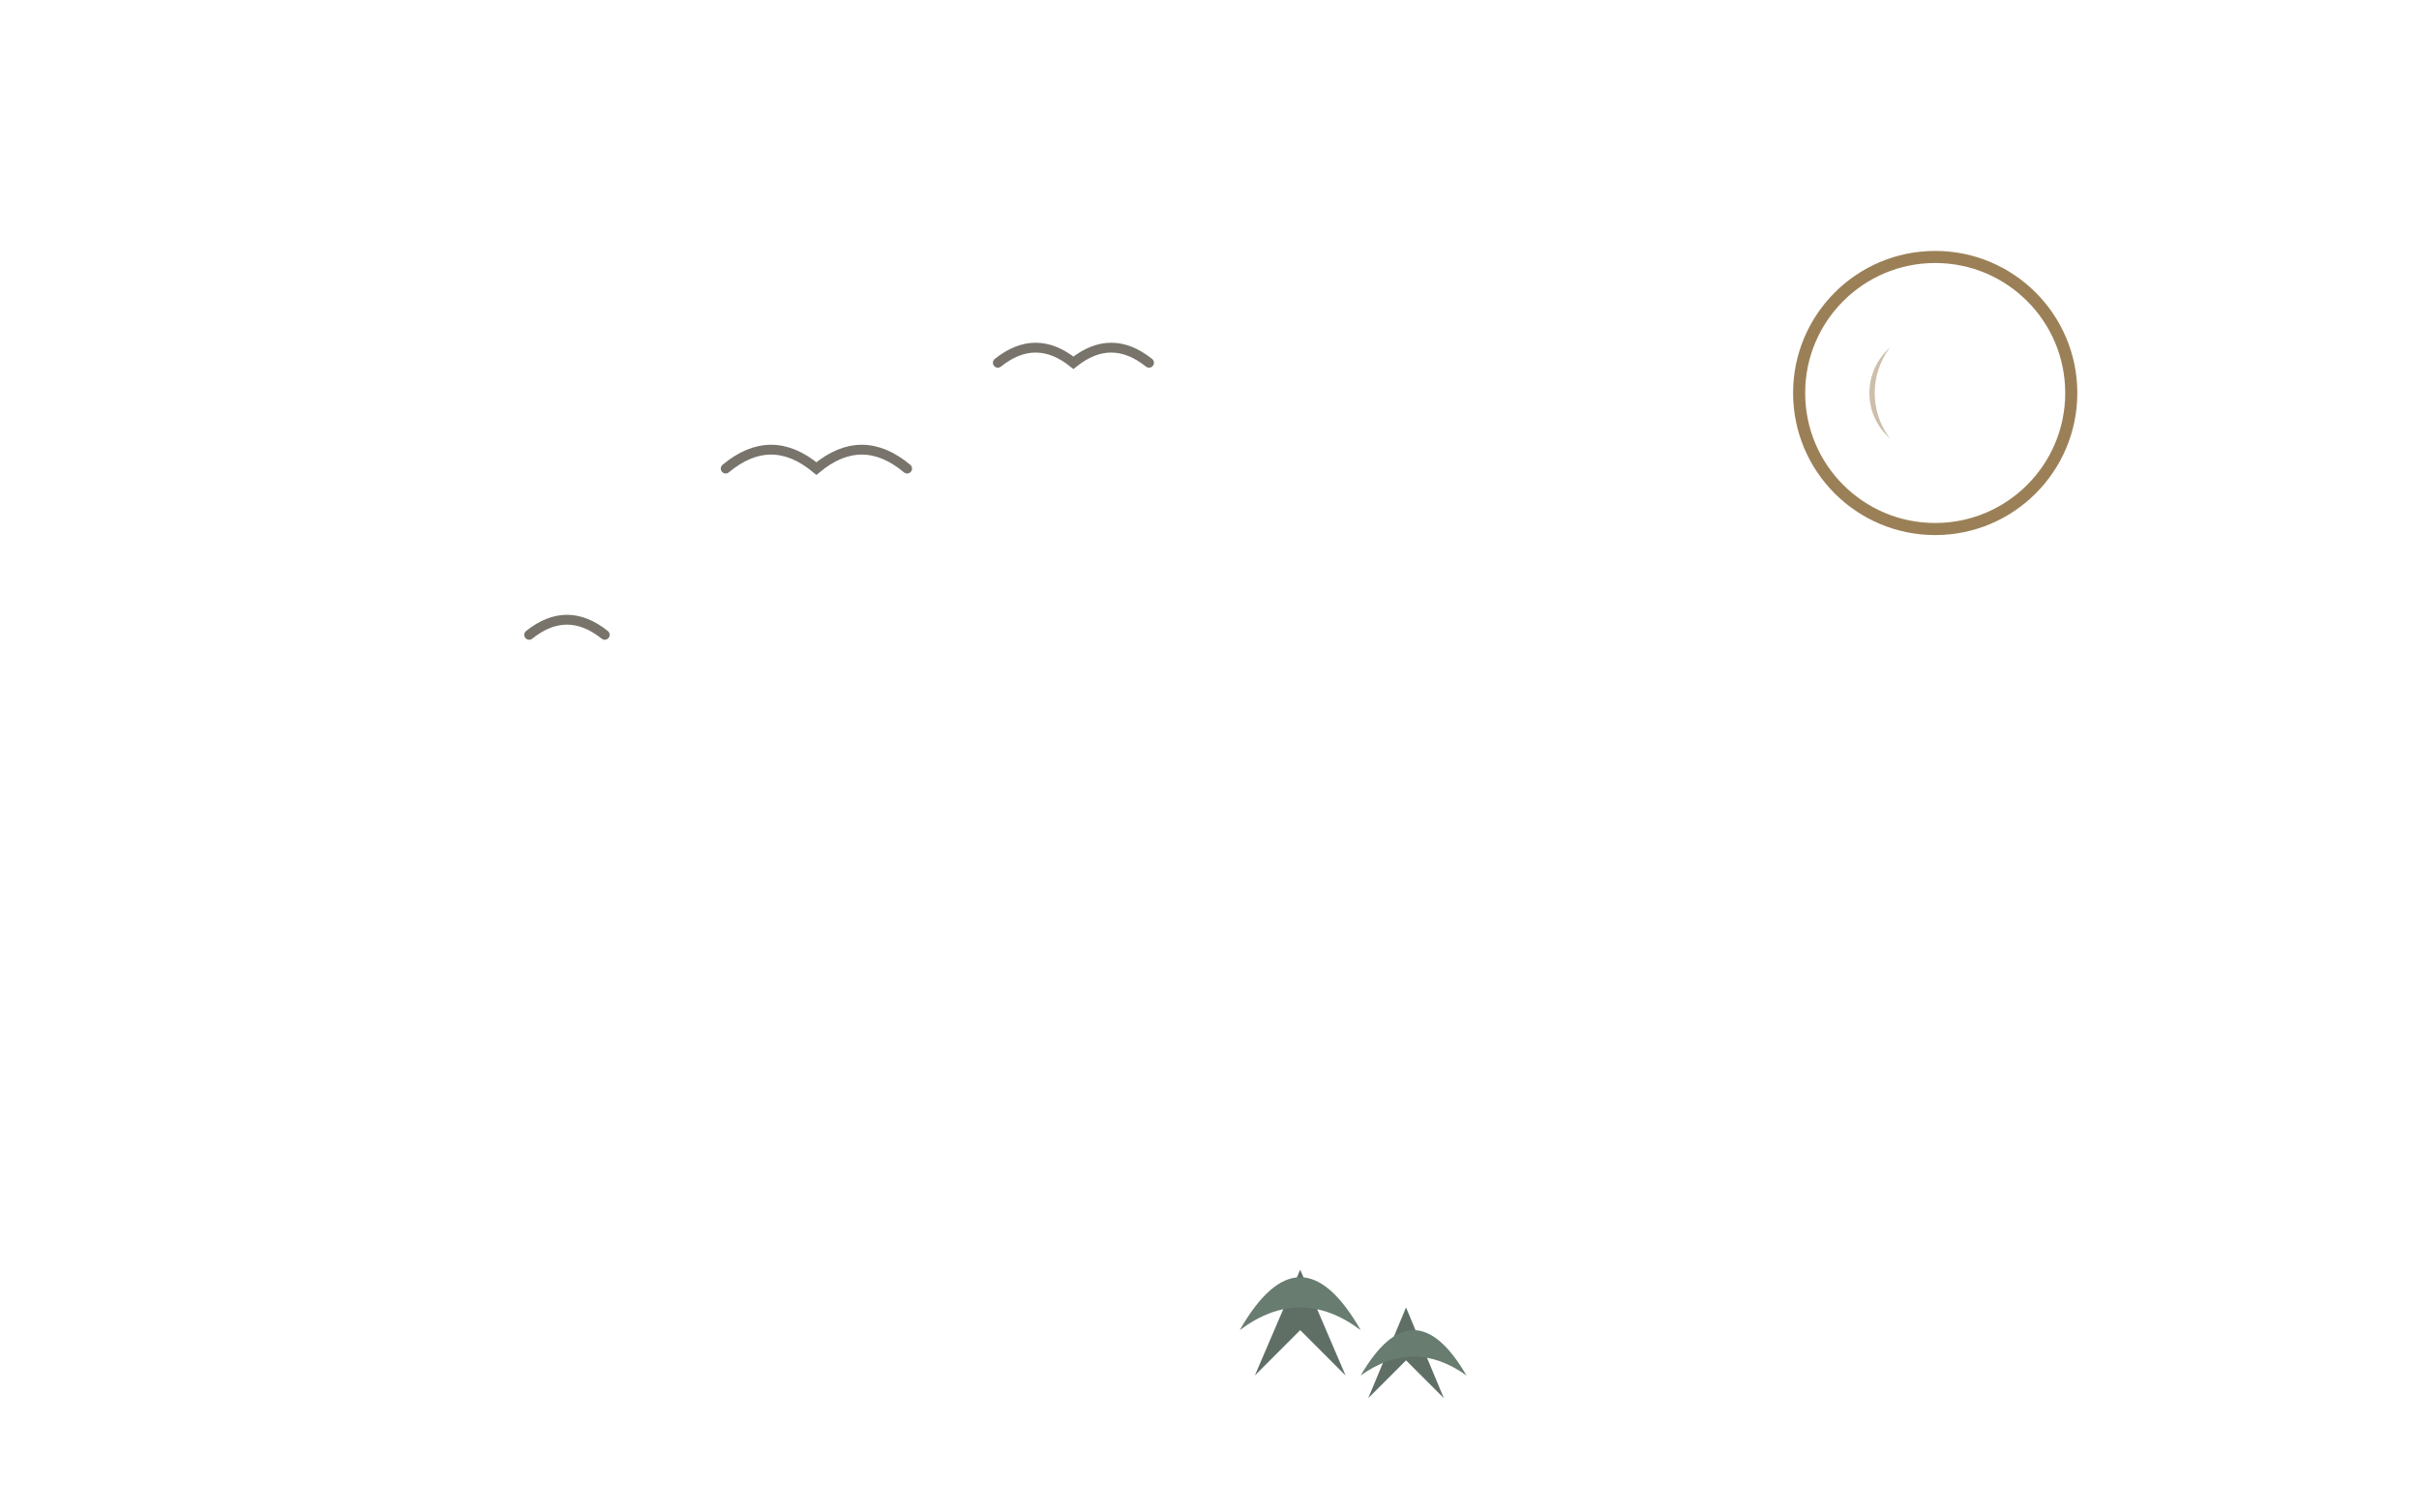
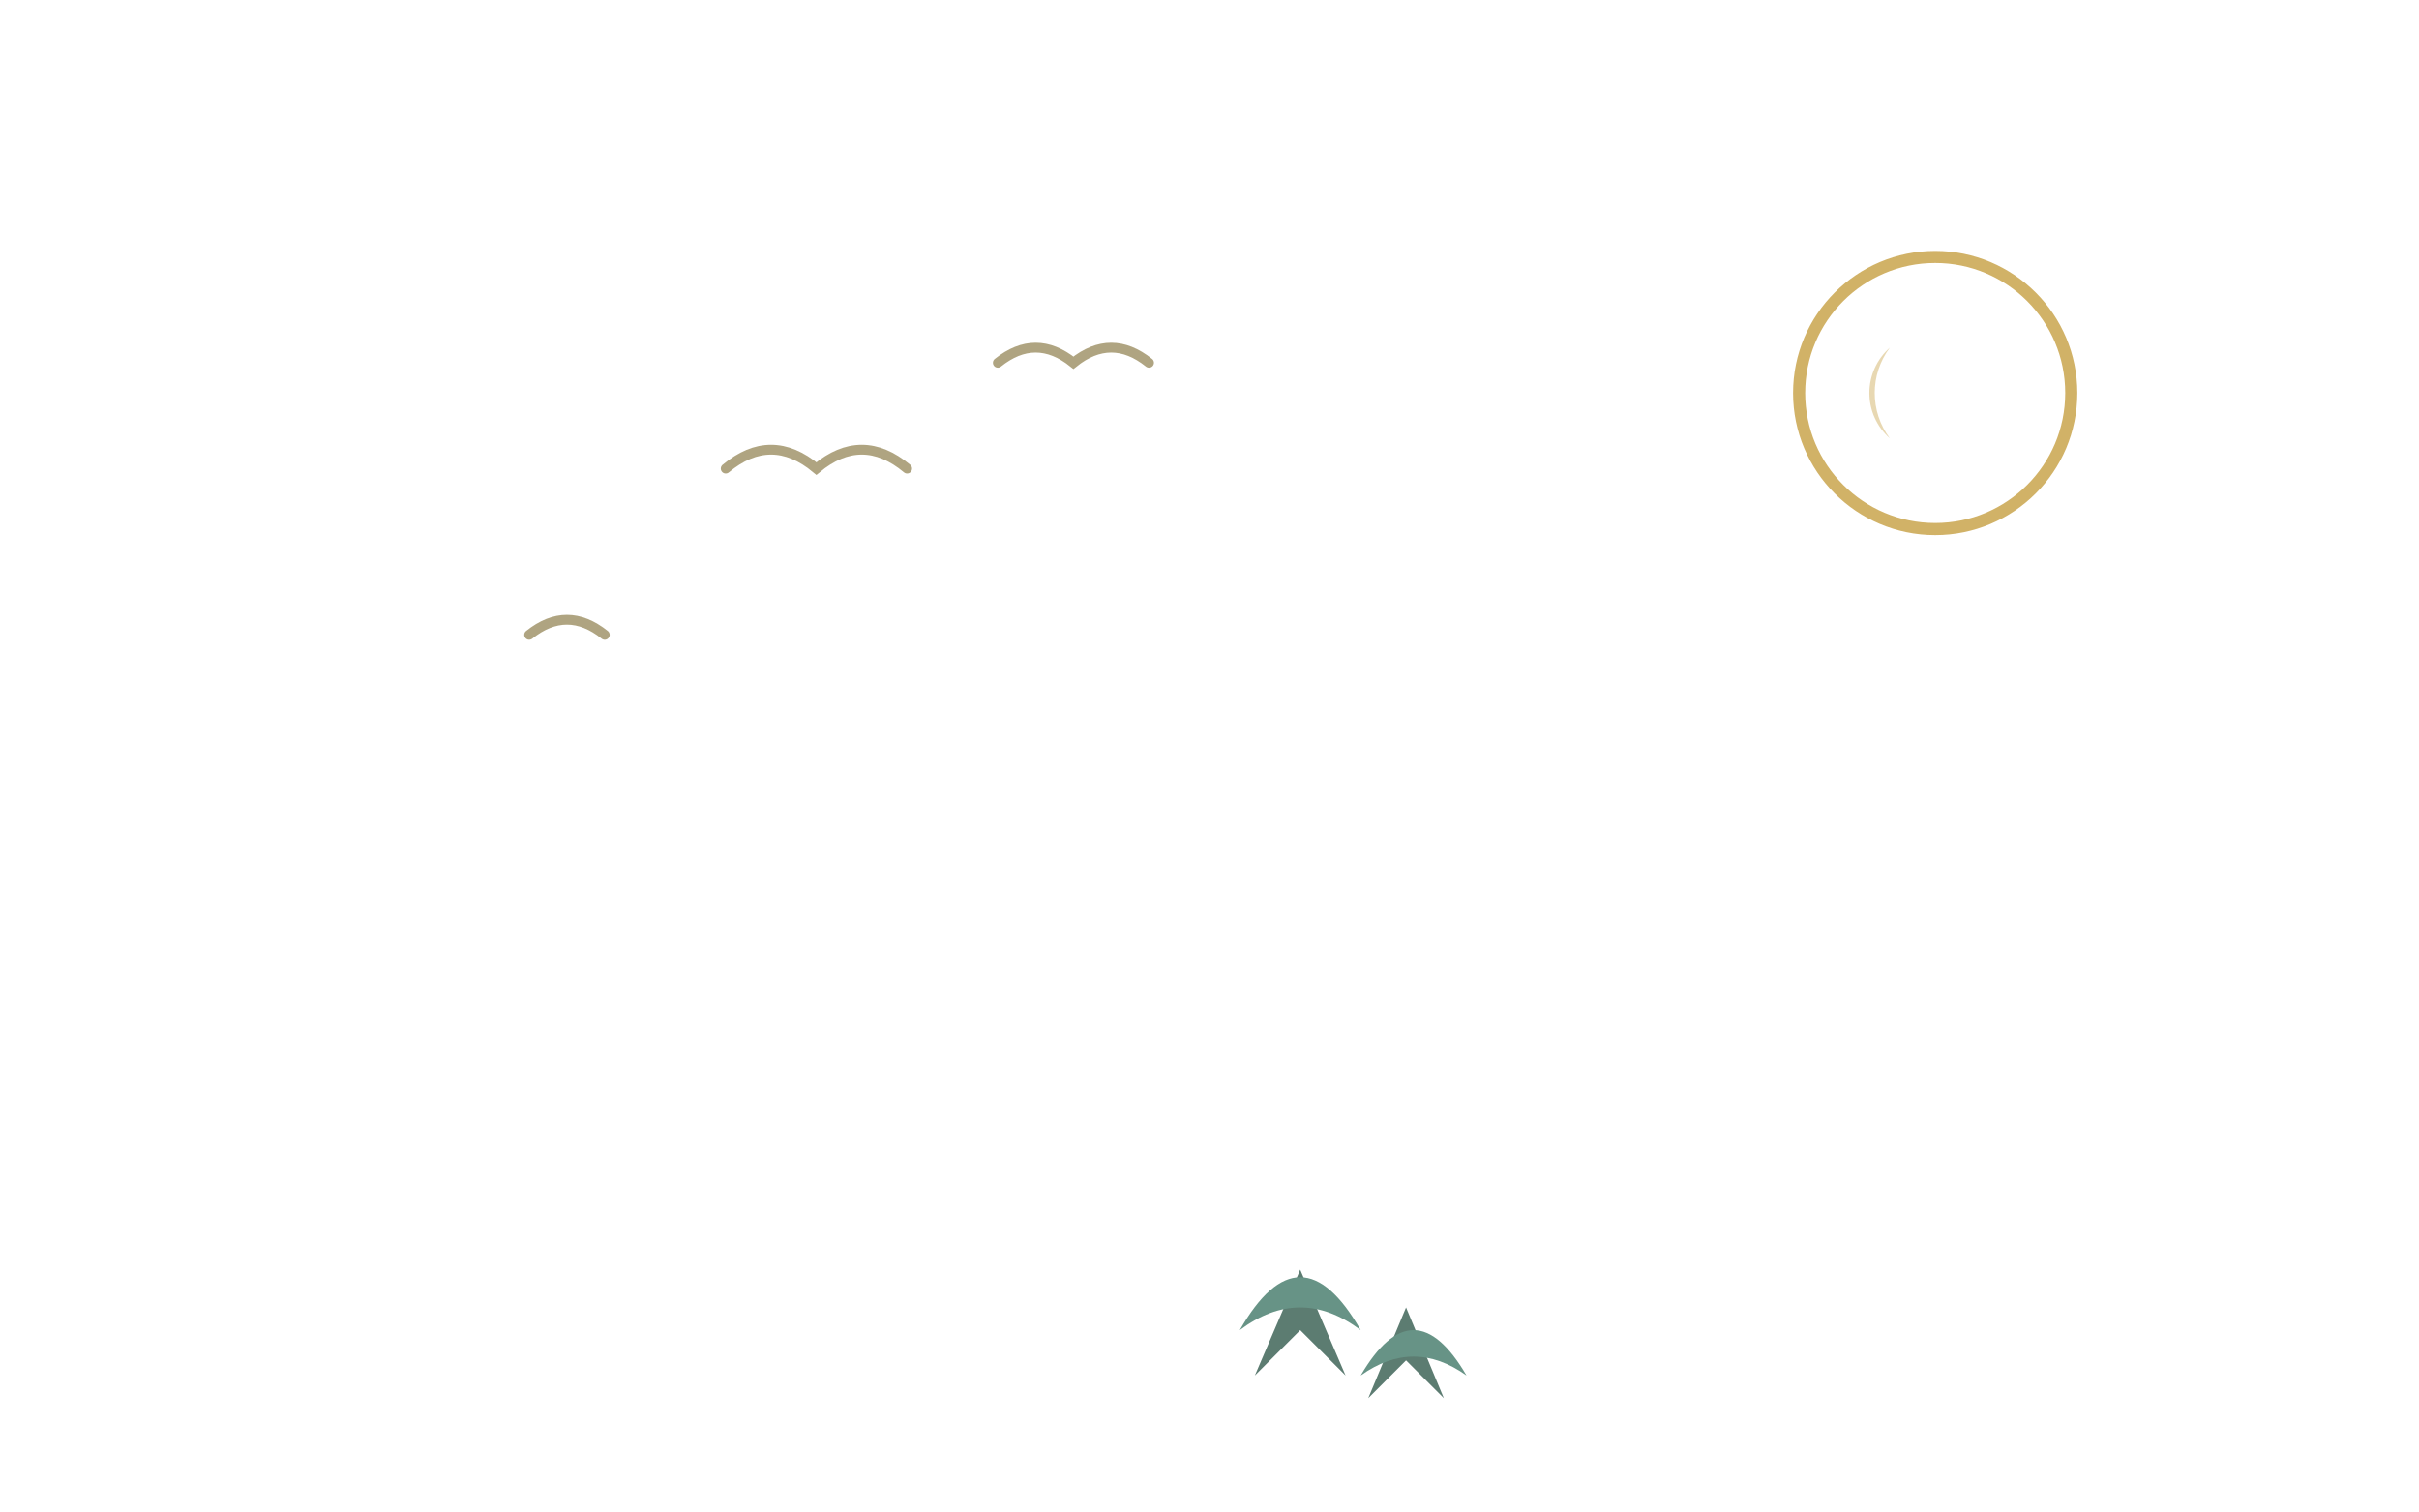
<svg xmlns="http://www.w3.org/2000/svg" viewBox="0 0 320 200">
  <g opacity="0.85">
-     <circle cx="256" cy="52" r="18" fill="none" stroke="#8A6A3A" stroke-width="1.6" />
-     <path d="M250 46 a8 8 0 0 0 0 12 a10 10 0 0 1 0 -12" fill="#8A6A3A" opacity="0.5" />
-     <g fill="none" stroke="#3A3226" stroke-width="1.3" stroke-linecap="round" opacity="0.8">
+     <circle cx="256" cy="52" r="18" fill="none" stroke="#C9A44C" stroke-width="1.6" />
+     <path d="M250 46 a8 8 0 0 0 0 12 a10 10 0 0 1 0 -12" fill="#C9A44C" opacity="0.5" />
+     <g fill="none" stroke="#8A7A46" stroke-width="1.3" stroke-linecap="round" opacity="0.8">
      <path d="M96 62 q6 -5 12 0 q6 -5 12 0" />
      <path d="M132 48 q5 -4 10 0 q5 -4 10 0" />
      <path d="M70 84 q5 -4 10 0" />
    </g>
    <g opacity="0.85">
-       <path d="M172 200 L172 176 L166 182 L172 168 L178 182 L172 176 Z" fill="#22382C" />
-       <path d="M164 176 q8 -14 16 0 q-8 -6 -16 0" fill="#2F4A3A" />
-       <path d="M186 200 L186 180 L181 185 L186 173 L191 185 L186 180 Z" fill="#22382C" />
-       <path d="M180 182 q7 -12 14 0 q-7 -5 -14 0" fill="#2F4A3A" />
+       <path d="M172 200 L172 176 L166 182 L172 168 L178 182 L172 176 Z" fill="#1E4A3C" />
+       <path d="M164 176 q8 -14 16 0 q-8 -6 -16 0" fill="#2E6B58" />
+       <path d="M186 200 L186 180 L181 185 L186 173 L191 185 L186 180 Z" fill="#1E4A3C" />
+       <path d="M180 182 q7 -12 14 0 q-7 -5 -14 0" fill="#2E6B58" />
    </g>
  </g>
</svg>
